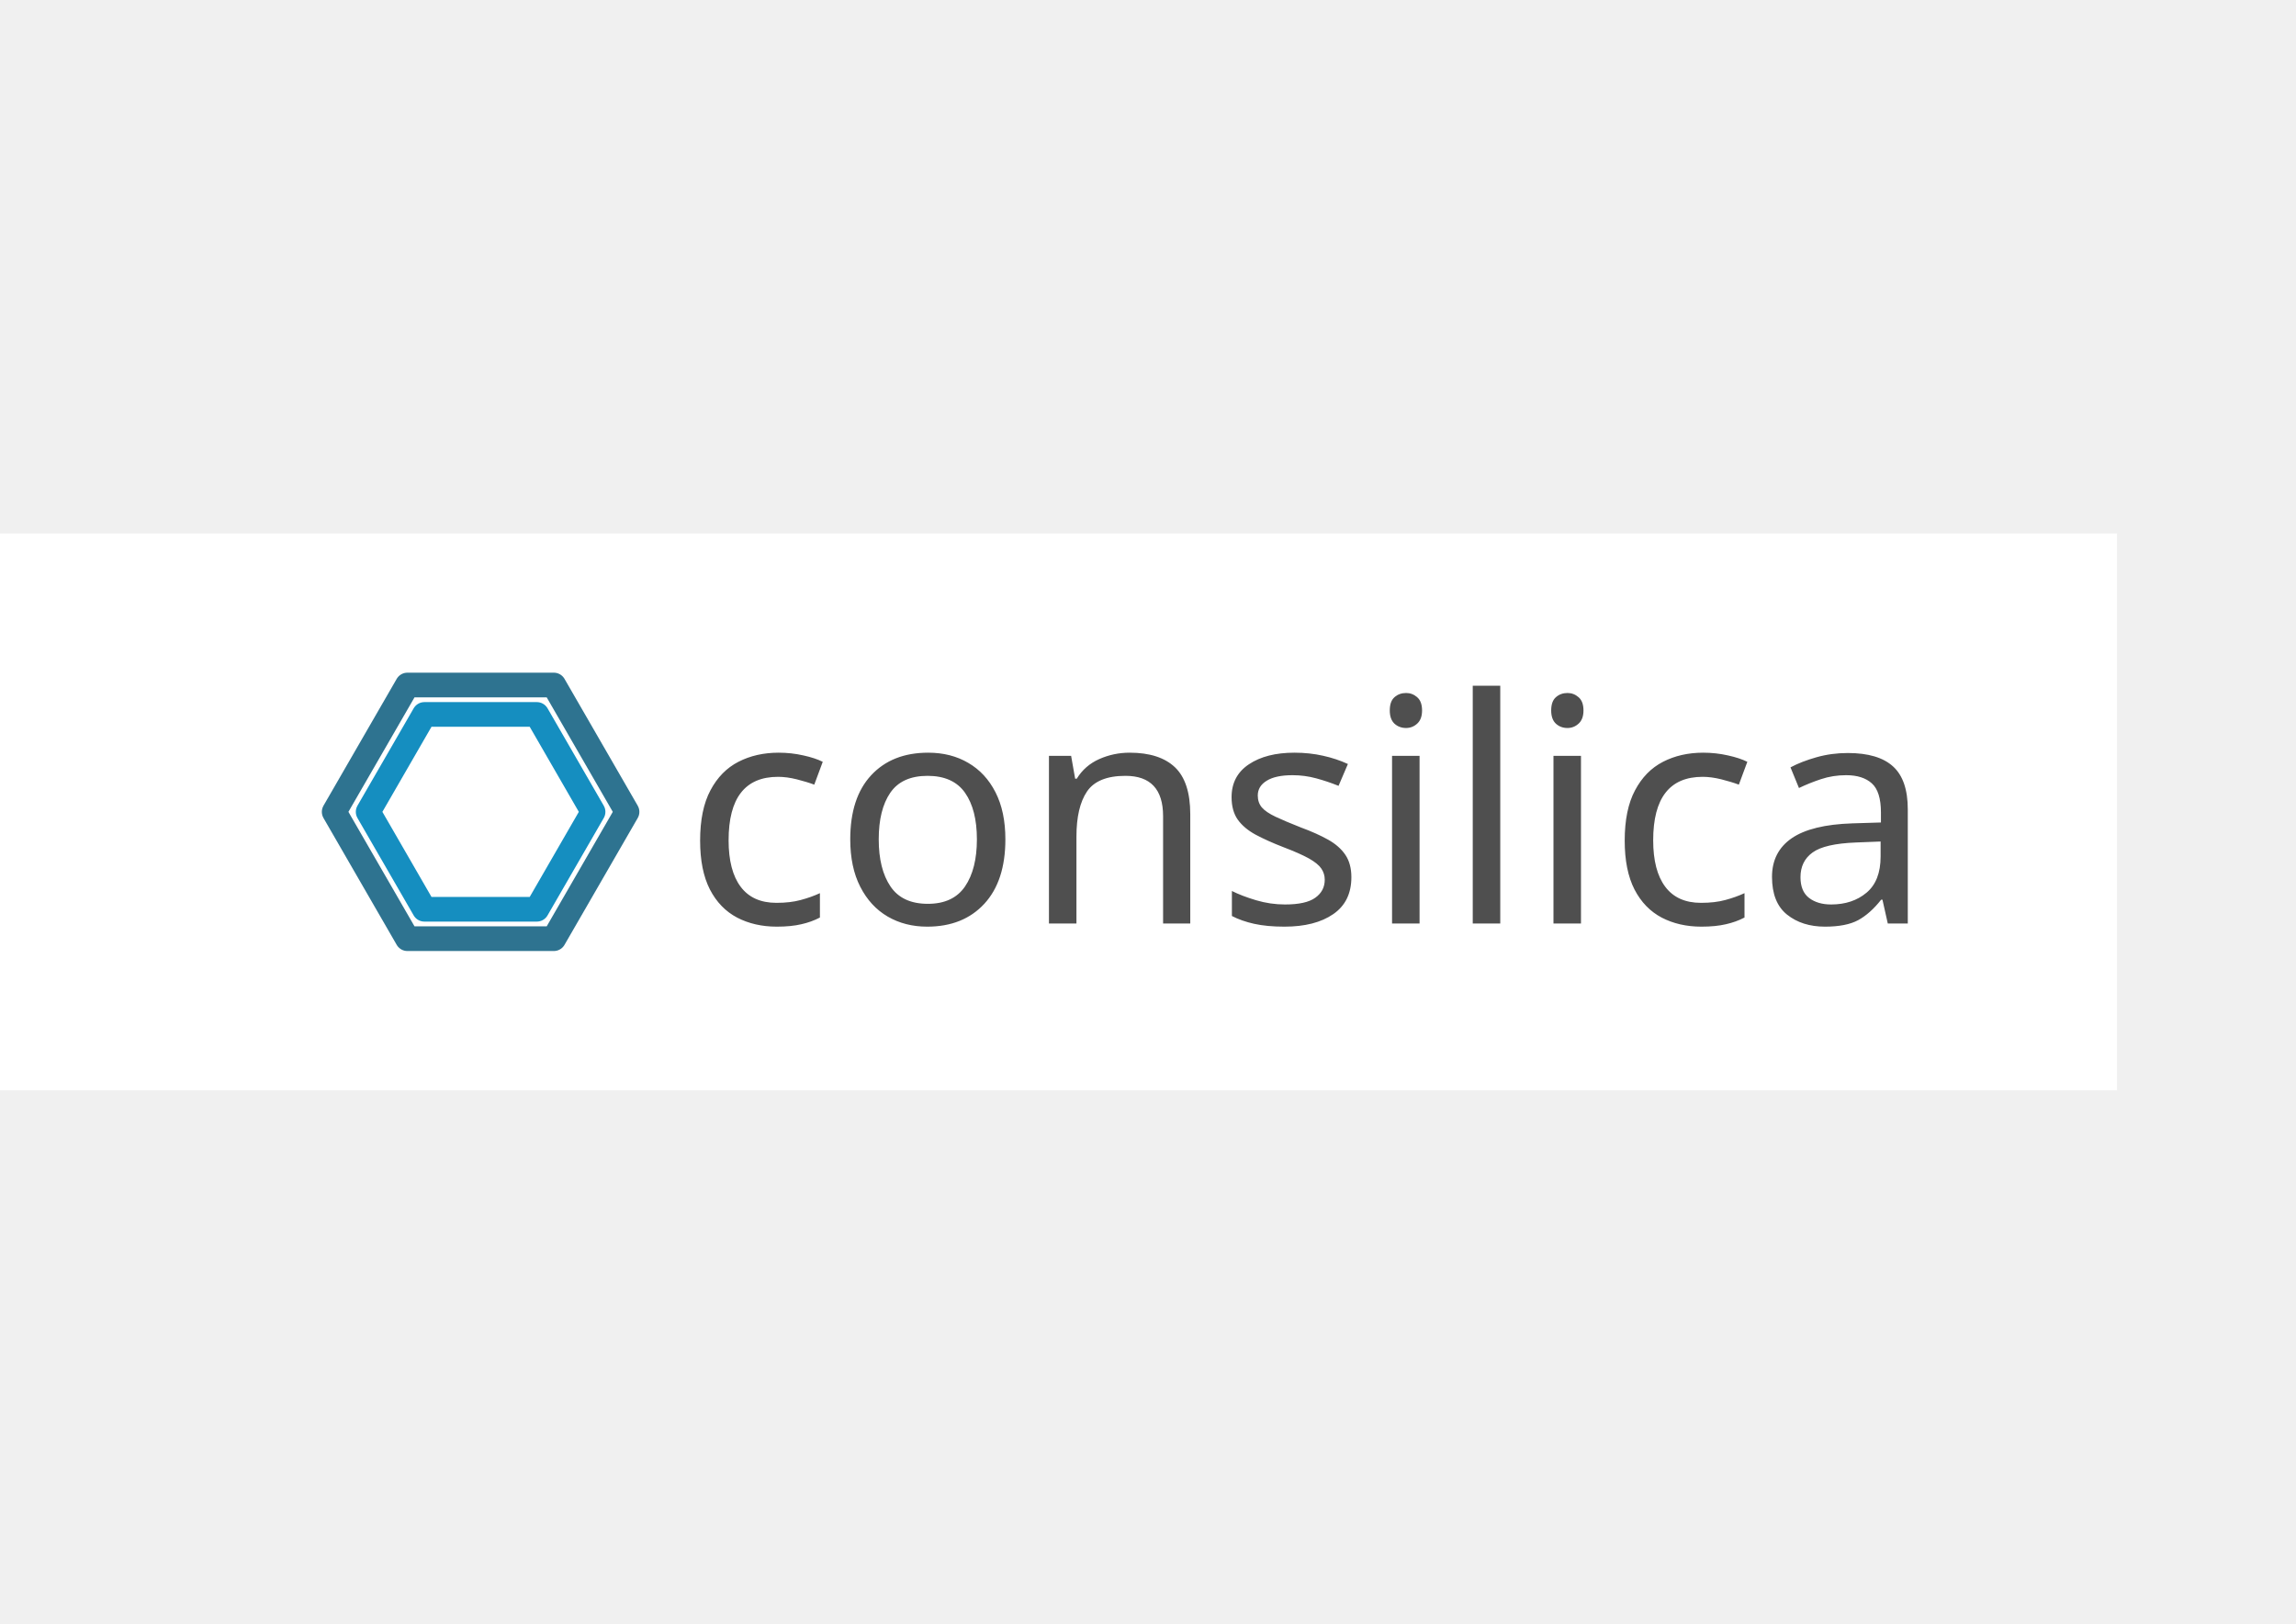
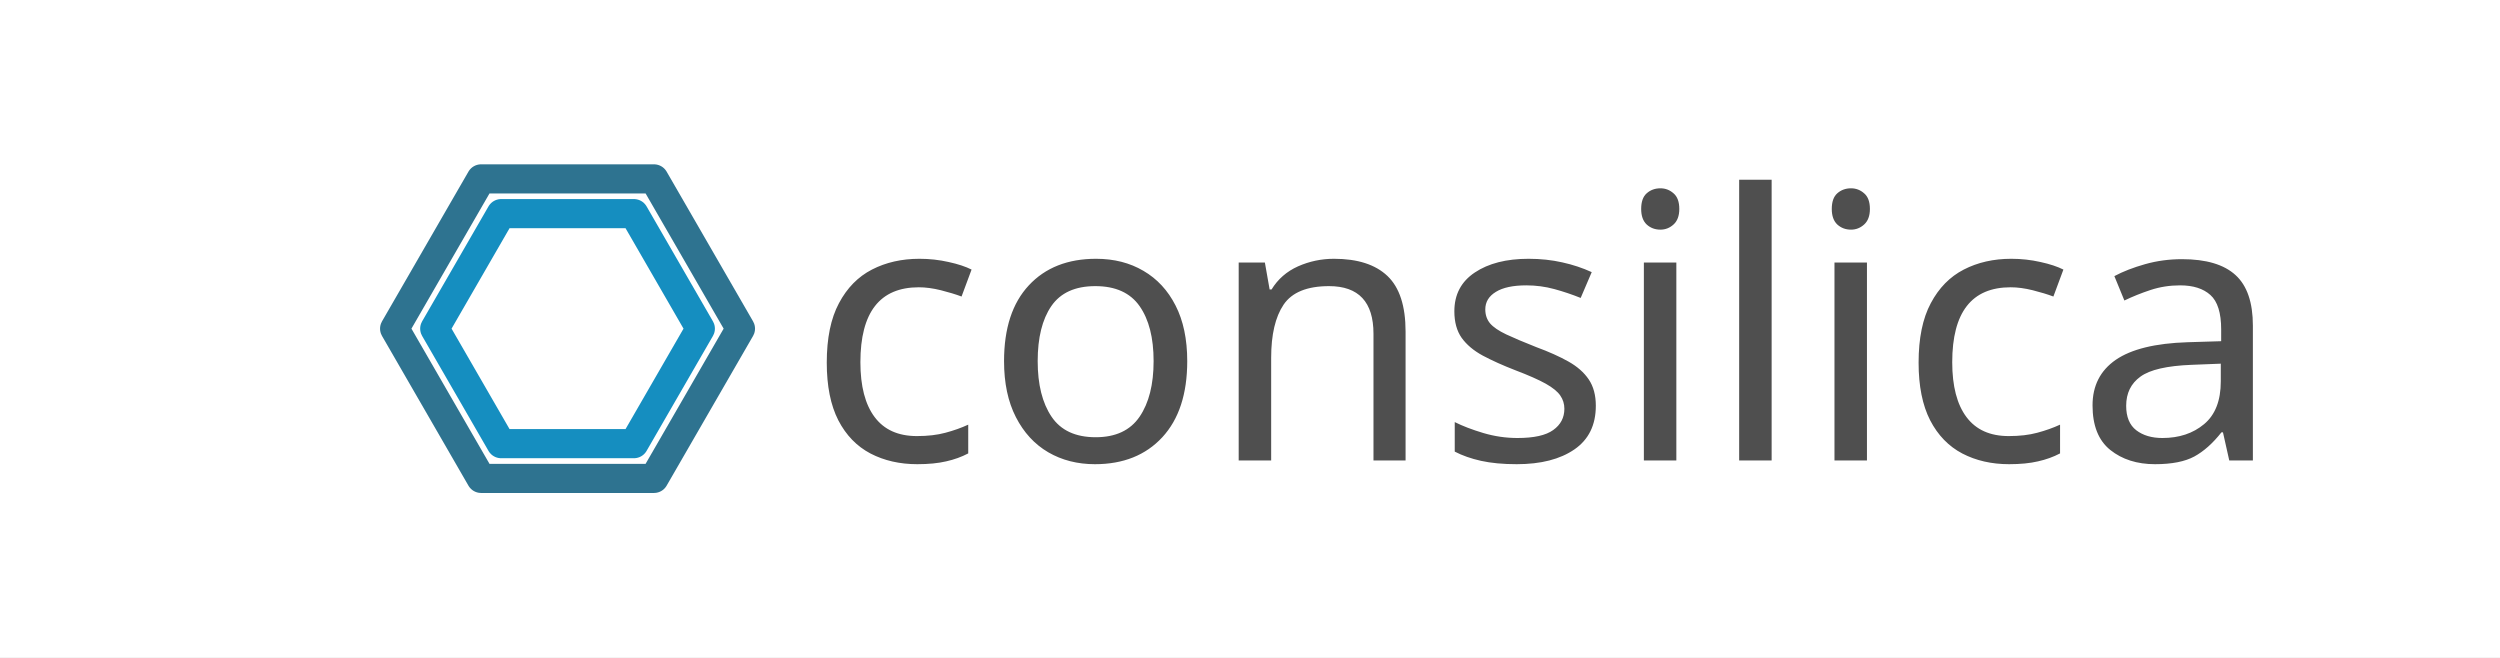
- <svg xmlns="http://www.w3.org/2000/svg" width="297mm" height="210mm" viewBox="0 0 297 210" version="1.1" id="svg5">
+ <svg xmlns="http://www.w3.org/2000/svg" width="273.852mm" height="72mm" viewBox="0 0 273.852 72" version="1.1" id="svg5">
  <defs id="defs2">
    <rect x="1954.926" y="342.112" width="1595.042" height="71.088" id="rect16448" />
  </defs>
-   <g id="layer1">
+   <g id="layer1" transform="translate(-1.4901161e-7,-69)">
    <rect style="fill:#ffffff;fill-opacity:1;stroke:#ffffff;stroke-width:0.47;stroke-linecap:round;stroke-opacity:1" id="rect1668" width="273.382" height="71.53" x="0.235" y="69.235" />
    <text xml:space="preserve" transform="scale(0.2645833)" id="text16446" style="font-style:normal;font-weight:normal;font-size:40px;line-height:1.25;font-family:sans-serif;white-space:pre;shape-inside:url(#rect16448);display:inline;fill:#000000;fill-opacity:1;stroke:none" />
    <g id="g5485" transform="matrix(0.9,0,0,0.9,-10.04813,10.5)">
      <g id="g2821" transform="matrix(0.8171469,0,0,0.8171688,55.99292,19.16619)">
        <path style="fill:none;stroke:#2e7390;stroke-width:16;stroke-linejoin:round;stroke-dasharray:none;stroke-opacity:1" id="path4077" d="M 50.139,235.135 2.654,152.888 50.139,70.641 l 94.97,0 47.485,82.247 -47.485,82.247 z" transform="matrix(0.2711981,0,0,0.2711981,3.198681,63.57511)" />
        <path style="fill:none;stroke:#158ec0;stroke-width:20.833;stroke-linejoin:round;stroke-dasharray:none;stroke-opacity:1" id="path4077-7" d="M 50.139,235.135 2.654,152.888 50.139,70.641 l 94.97,0 47.485,82.247 -47.485,82.247 z" transform="matrix(0.2082801,0,0,0.2082801,9.340979,73.19451)" />
      </g>
      <text x="109.326" y="121.041" style="font-size:44.956px;font-family:Verdana, sans-serif;clip-rule:evenodd;fill:#4f4f4f;fill-rule:evenodd;stroke-width:0.112;stroke-linejoin:round;stroke-miterlimit:2" id="text13661" transform="scale(0.9999866,1.000013)">consilica</text>
    </g>
  </g>
</svg>
